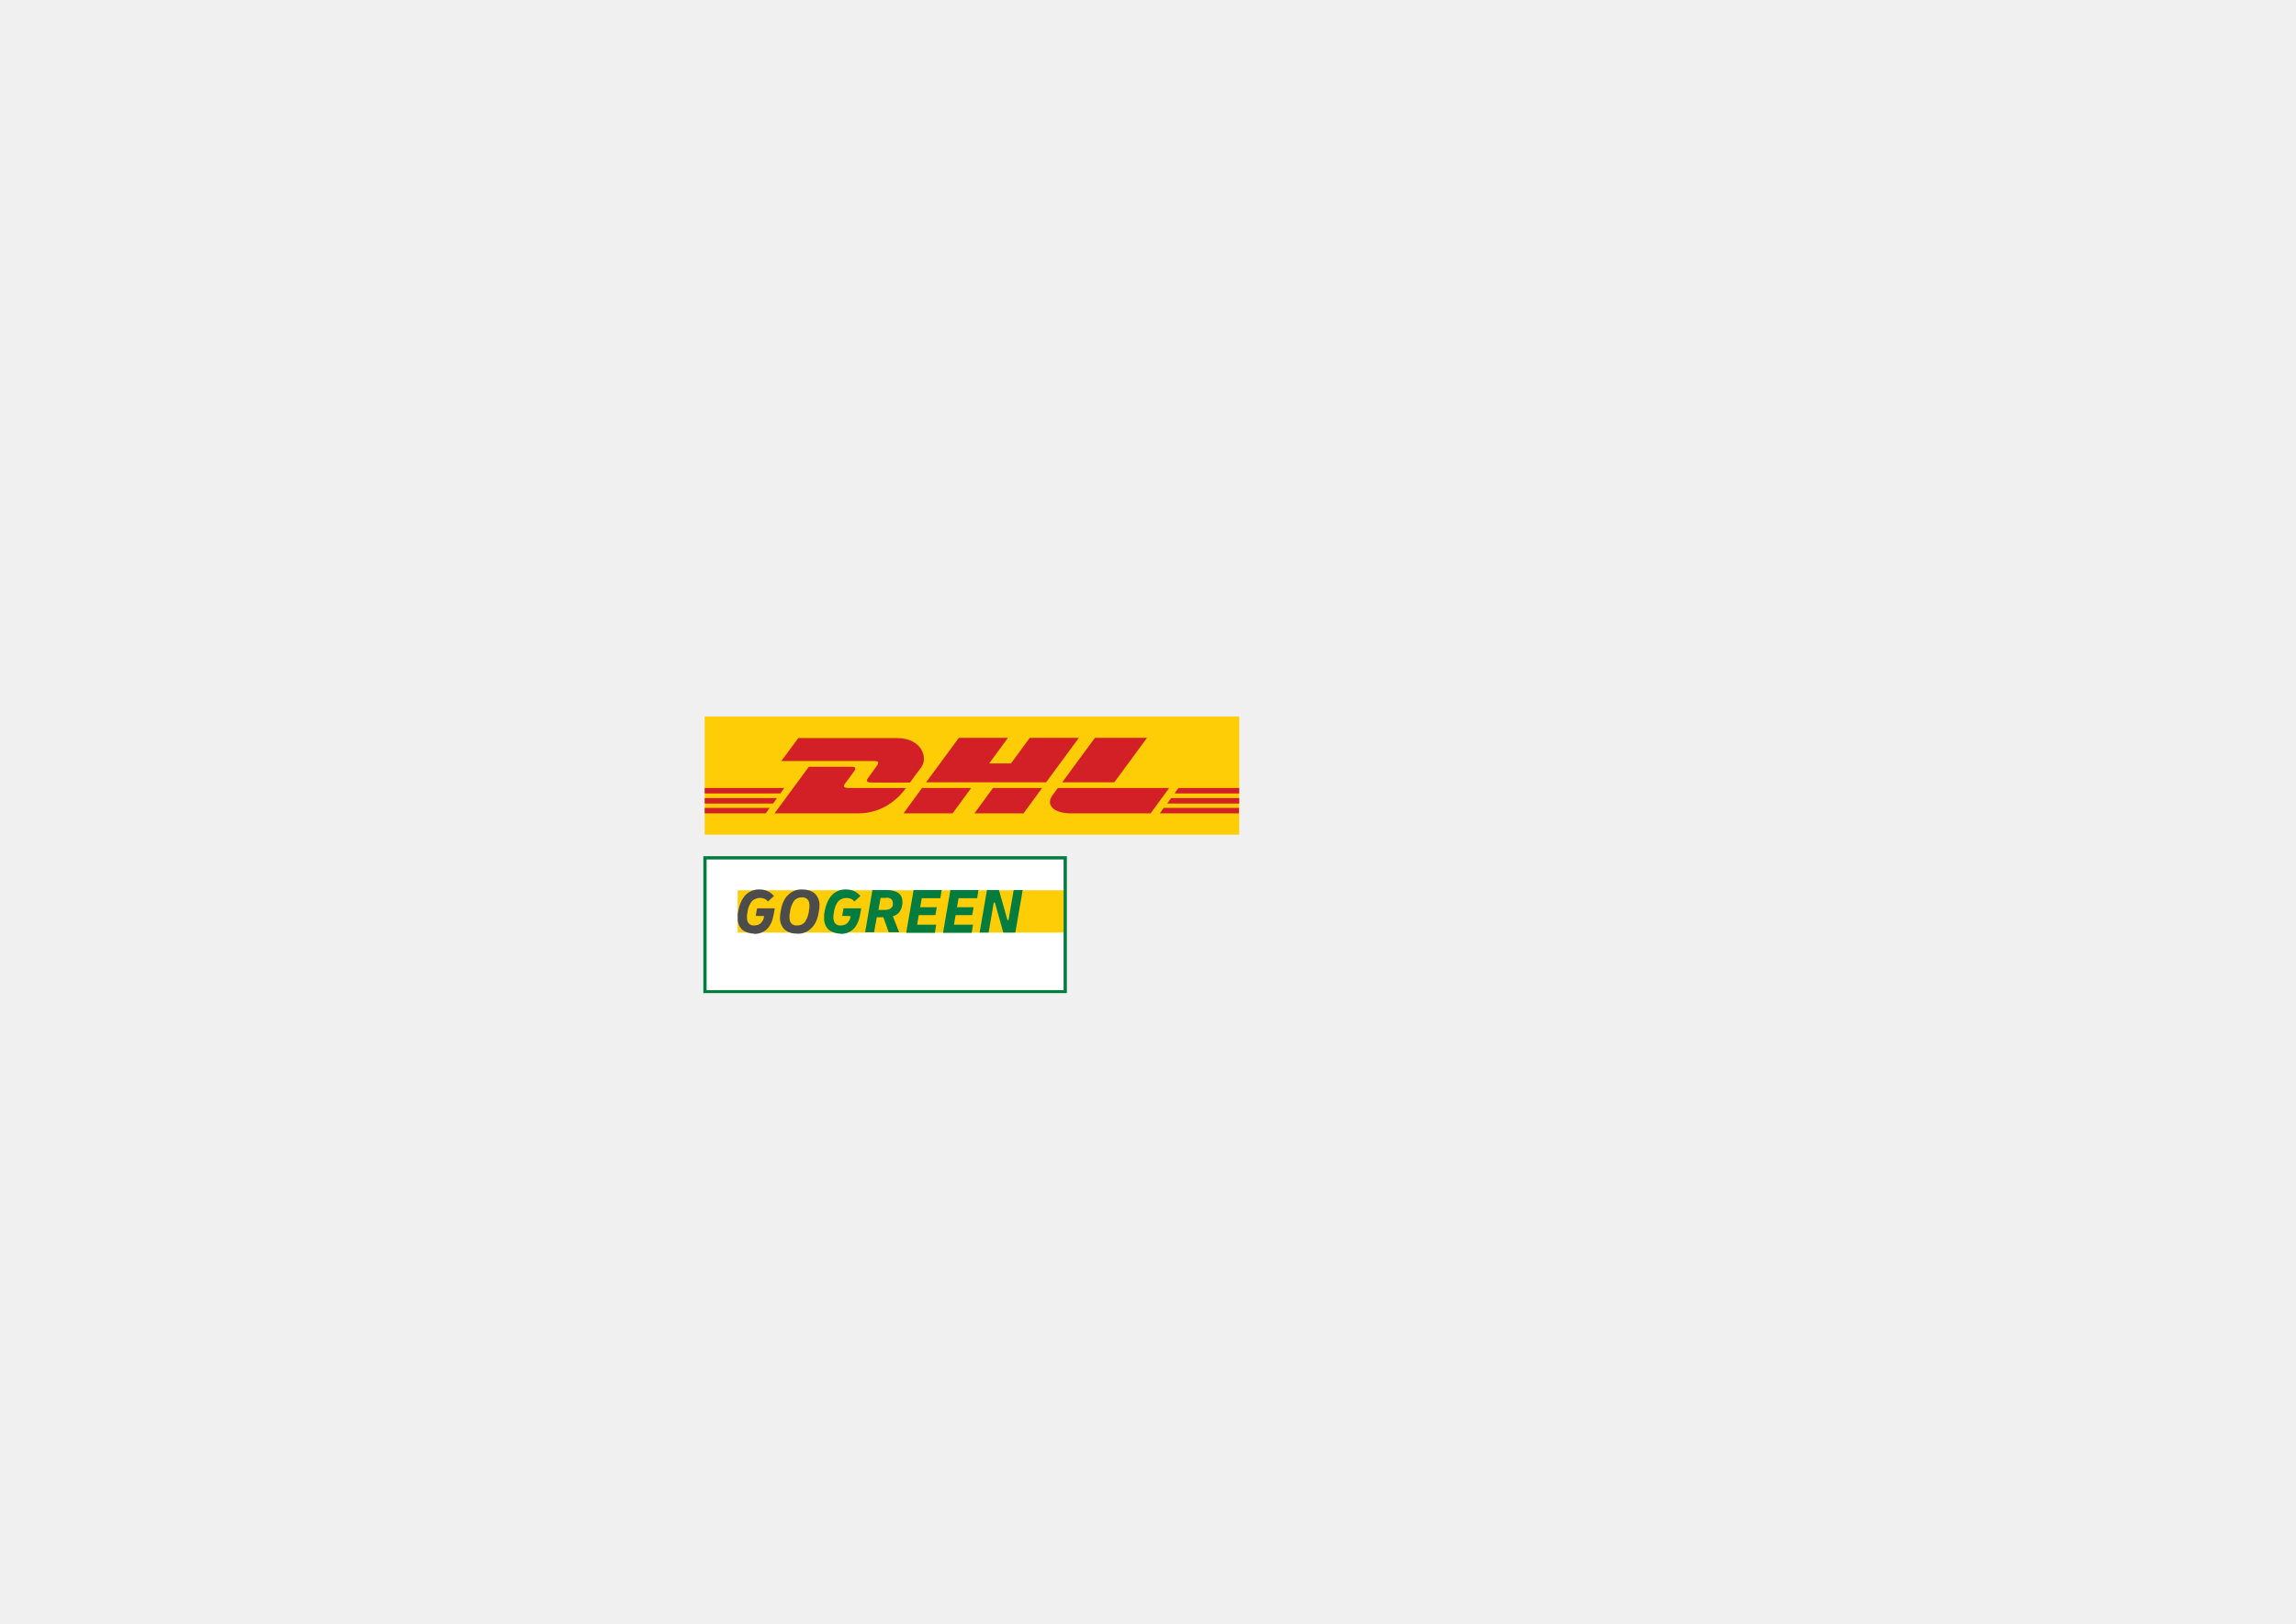
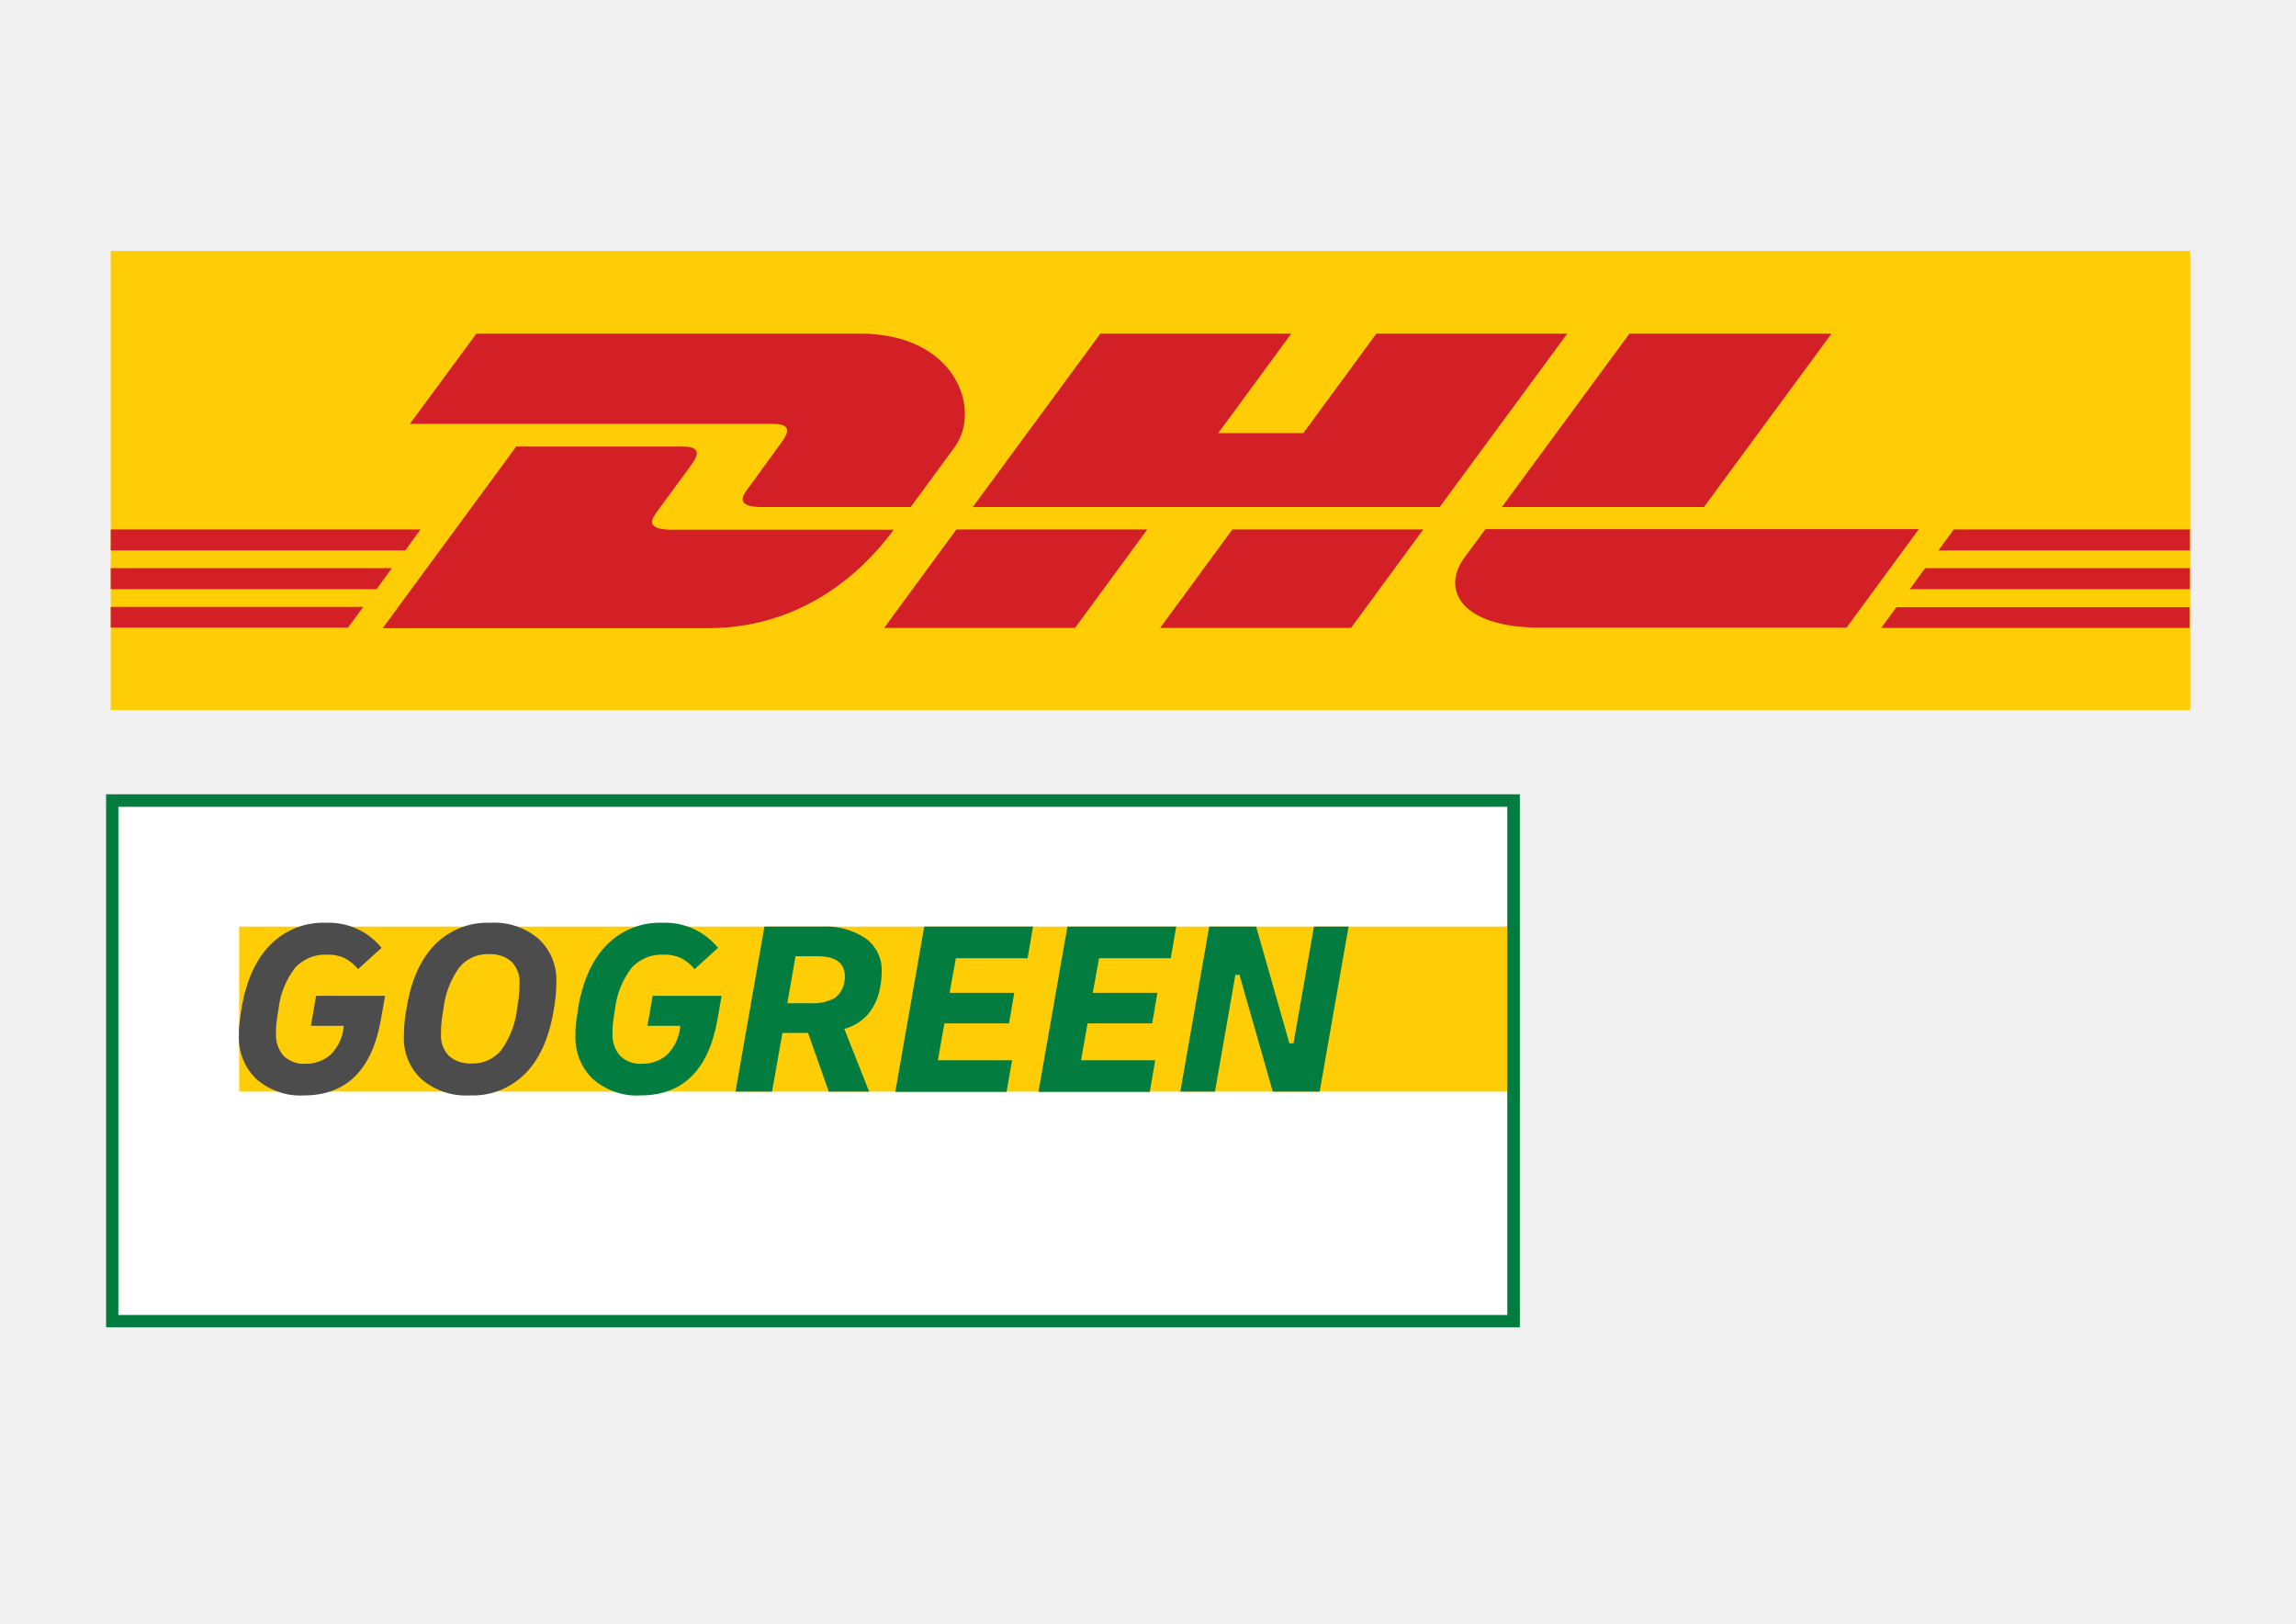
<svg xmlns="http://www.w3.org/2000/svg" version="1.1" viewBox="0 0 841.9 595.3">
  <defs>
    <style>
      .cls-1 {
        fill: #d32027;
      }

      .cls-2 {
        fill: #037d3f;
      }

      .cls-3 {
        fill: #fff;
      }

      .cls-4 {
        fill: #ffcd05;
      }

      .cls-5 {
        fill: #4c4c4c;
      }
    </style>
  </defs>
  <g>
    <g id="Layer_1">
      <g>
-         <rect class="cls-3" x="258.5" y="314.4" width="132.1" height="49.1" />
-         <polygon class="cls-4" points="390.4 341.9 270.5 341.9 270.5 334.1 270.5 326.4 390.4 326.4 390.4 341.9" />
-         <path class="cls-2" d="M390,315.1v47.9h-130.9v-47.9h130.9M391.2,313.9h-133.3v50.2h133.3v-50.2Z" />
-         <path class="cls-5" d="M276.6,342.3c-1.6,0-3.3-.5-4.5-1.5-1.1-1.1-1.7-2.6-1.6-4.2,0-.4,0-.8,0-1.2,0-.5.1-1,.2-1.4.5-2.6,1.4-4.5,2.7-5.9,1.4-1.4,3.3-2.1,5.2-2,2,0,3.9.8,5.2,2.4l-2.2,2c-.4-.4-.8-.8-1.3-1-.5-.2-1.1-.3-1.6-.3-1.1,0-2.2.4-3,1.2-.9,1.1-1.4,2.5-1.6,3.9,0,.4-.1.8-.2,1.2,0,.4,0,.7,0,1,0,.8.2,1.5.7,2.1.5.5,1.3.8,2,.7.9,0,1.8-.3,2.4-.9.7-.7,1.1-1.6,1.2-2.5h0c0-.1-3.1-.1-3.1-.1l.5-2.8h6.5l-.4,2.2c-.8,4.8-3.3,7.2-7.3,7.2ZM292.3,342.3c-1.7,0-3.3-.4-4.6-1.5-1.1-1.1-1.7-2.6-1.7-4.1,0-.9.1-1.9.3-2.8.4-2.5,1.3-4.5,2.7-5.8,1.4-1.4,3.2-2.1,5.2-2,1.7,0,3.3.4,4.6,1.5,1.1,1.1,1.7,2.6,1.7,4.1,0,.9-.1,1.9-.3,2.8-.4,2.5-1.3,4.5-2.7,5.8-1.4,1.4-3.2,2.1-5.2,2ZM292.3,339.3c1.1,0,2.1-.4,2.8-1.2.8-1.2,1.3-2.5,1.5-3.9,0-.4.1-.8.2-1.3,0-.4,0-.8,0-1.1,0-.8-.2-1.5-.7-2.1-.6-.5-1.3-.8-2.1-.7-1.1,0-2.1.4-2.8,1.2-.8,1.2-1.3,2.5-1.5,3.9,0,.4-.1.8-.2,1.3,0,.4,0,.8,0,1.1,0,.8.2,1.5.7,2.1.6.5,1.3.8,2.1.7h0Z" />
-         <path class="cls-2" d="M308.3,342.3c-1.6,0-3.3-.5-4.5-1.5-1.1-1.1-1.7-2.6-1.6-4.2,0-.4,0-.8,0-1.2s.1-1,.2-1.4c.5-2.6,1.4-4.5,2.7-5.9,1.4-1.4,3.3-2.1,5.2-2,2,0,3.9.8,5.2,2.4l-2.2,2c-.4-.4-.8-.8-1.3-1-.5-.2-1.1-.3-1.6-.3-1.1,0-2.2.4-3,1.2-.9,1.1-1.4,2.5-1.6,3.9,0,.4-.1.8-.2,1.2,0,.4,0,.7,0,1,0,.8.2,1.5.7,2.1.5.5,1.3.8,2,.7.9,0,1.8-.3,2.4-.9.7-.7,1.1-1.6,1.2-2.5h0c0-.1-3.1-.1-3.1-.1l.5-2.8h6.5l-.4,2.2c-.8,4.8-3.3,7.2-7.3,7.2ZM317.2,341.9l2.7-15.6h5.4c1.5,0,2.9.3,4.1,1.1,1,.7,1.5,1.8,1.5,3,0,.2,0,.4,0,.7,0,.3,0,.5-.1.8-.1.9-.5,1.8-1.1,2.6-.6.7-1.4,1.2-2.3,1.4l2.3,5.9h-3.8l-2-5.5h-2.4l-1,5.5h-3.4ZM325,329.2h-2.1l-.8,4.4h2.1c.8,0,1.6-.1,2.3-.5.5-.4.9-.9.9-1.6,0,0,0-.2,0-.3h0c0-1.4-.8-2.1-2.5-2.1ZM332.3,341.9l2.7-15.6h10.3l-.5,3h-6.8l-.6,3.3h6.1l-.5,2.9h-6.1l-.6,3.5h7l-.5,3h-10.5ZM345.8,341.9l2.7-15.6h10.3l-.5,3h-6.8l-.6,3.3h6.1l-.5,2.9h-6.1l-.6,3.5h7l-.5,3h-10.5ZM359.2,341.9l2.7-15.6h4.4l3.1,11h.4l1.9-11h3.3l-2.7,15.6h-4.4l-3.1-11h-.4l-1.9,11h-3.3Z" />
+         <rect class="cls-3" x="41.2" y="293.3" width="513.9" height="191" />
+         <polygon class="cls-4" points="554.1 400.2 87.7 400.2 87.7 369.9 87.7 339.7 554.1 339.7 554.1 400.2" />
+         <path class="cls-2" d="M552.7,295.8v186.3H43.4v-186.3h509.3M557.3,291.2H38.9v195.4h518.4v-195.4Z" />
+         <path class="cls-5" d="M111.5,401.6c-6.4.4-12.6-1.8-17.5-6-4.4-4.2-6.7-10.2-6.4-16.2,0-1.4,0-3,.3-4.9.2-1.8.5-3.7.8-5.6,1.8-10,5.4-17.6,10.7-22.8,5.4-5.3,12.7-8.1,20.2-7.8,7.8-.3,15.4,3.1,20.3,9.2l-8.6,7.8c-1.4-1.7-3.1-3.1-5.1-4.1-2-.9-4.2-1.3-6.4-1.2-4.4-.2-8.6,1.6-11.6,4.8-3.4,4.5-5.5,9.7-6.1,15.3-.3,1.6-.5,3.2-.7,4.7-.2,1.6-.2,2.9-.2,4-.2,3,.8,6,2.8,8.3,2.1,2,5,3.1,7.9,2.9,3.4.1,6.8-1.1,9.4-3.4,2.6-2.7,4.3-6.1,4.7-9.9v-.6c0,0-12,0-12,0l1.9-11h25.3l-1.5,8.5c-3.2,18.6-12.7,28-28.2,28ZM172.4,401.6c-6.5.4-12.8-1.7-17.8-5.9-4.4-4.1-6.8-9.9-6.5-16,0-3.6.4-7.3,1.1-10.8,1.7-9.9,5.2-17.5,10.4-22.7,5.3-5.3,12.6-8.2,20.1-7.9,6.5-.4,12.8,1.7,17.8,5.9,4.4,4.1,6.8,9.9,6.5,16,0,3.6-.4,7.3-1.1,10.8-1.7,9.9-5.2,17.5-10.4,22.7-5.3,5.3-12.6,8.2-20.1,7.9ZM172.8,389.9c4.2.2,8.3-1.6,11-4.9,3.2-4.5,5.2-9.7,5.8-15.2.3-1.6.5-3.2.7-4.9.2-1.7.2-3.1.2-4.2.2-3-.8-5.9-2.9-8.1-2.3-2-5.2-2.9-8.2-2.8-4.2-.2-8.3,1.6-11,4.9-3.2,4.5-5.2,9.7-5.8,15.2-.3,1.6-.5,3.3-.7,4.9-.2,1.7-.2,3.1-.2,4.2-.2,3,.8,5.9,2.9,8.1,2.3,2,5.2,2.9,8.2,2.8h0Z" />
+         <path class="cls-2" d="M234.9,401.6c-6.4.4-12.6-1.8-17.5-6-4.4-4.2-6.7-10.2-6.4-16.2,0-1.4,0-3,.3-4.9s.5-3.7.8-5.6c1.8-10,5.4-17.6,10.7-22.8,5.4-5.3,12.7-8.1,20.2-7.8,7.8-.3,15.3,3.1,20.3,9.2l-8.6,7.8c-1.4-1.7-3.1-3.1-5.1-4.1-2-.9-4.2-1.3-6.4-1.2-4.4-.2-8.6,1.6-11.6,4.8-3.4,4.5-5.5,9.7-6.1,15.3-.3,1.6-.5,3.2-.7,4.7-.2,1.6-.2,2.9-.2,4-.2,3,.8,6,2.8,8.3,2.1,2,5,3.1,7.9,2.9,3.4.1,6.8-1.1,9.4-3.4,2.6-2.7,4.3-6.1,4.7-9.9v-.6c0,0-12,0-12,0l1.9-11h25.3l-1.5,8.5c-3.2,18.6-12.7,28-28.2,28ZM269.7,400.2l10.6-60.5h21.2c5.7-.3,11.3,1.2,16,4.4,3.7,2.7,5.9,7.1,5.8,11.7,0,.7,0,1.6-.1,2.6,0,1-.2,2-.4,3.1-.5,3.7-2,7.2-4.3,10.1-2.3,2.7-5.4,4.7-8.9,5.6l9.1,23h-14.8l-7.6-21.5h-9.4l-3.8,21.5h-13.4ZM299.8,350.6h-8.1l-3,17.2h8.3c3.1.2,6.2-.4,8.9-1.8,2.1-1.4,3.4-3.7,3.7-6.1.1-.4.2-.8.2-1.2v-.6c0-5-3.3-7.5-9.9-7.5ZM328.3,400.2l10.6-60.5h39.9l-2,11.6h-26.3l-2.3,12.7h23.7l-1.9,11.2h-23.7l-2.4,13.5h27.2l-2,11.6h-40.8ZM380.8,400.2l10.6-60.5h39.9l-2,11.6h-26.3l-2.3,12.7h23.7l-1.9,11.2h-23.7l-2.4,13.5h27.2l-2,11.6h-40.8ZM432.8,400.2l10.6-60.5h17.2l12.2,42.8h1.5l7.5-42.8h12.7l-10.6,60.5h-17.2l-12.2-42.8h-1.5l-7.5,42.8h-12.7Z" />
      </g>
      <g>
-         <path class="cls-4" d="M258.4,262.7h196v43.3h-196v-43.3Z" />
+         <path class="cls-4" d="M40.6,92h762.5v168.3H40.6V92Z" />
        <g>
-           <path class="cls-1" d="M258.4,292.6h26.5l-1.4,2h-25.1v-2Z" />
-           <path class="cls-1" d="M258.4,288.9h29.2l-1.5,2h-27.7v-2Z" />
-           <path class="cls-1" d="M258.4,296.2h23.8l-1.4,2h-22.4v-2Z" />
-           <path class="cls-1" d="M454.4,294.6h-26.4l1.4-2h25v2Z" />
-           <path class="cls-1" d="M454.4,298.2h-29.1s1.4-2,1.4-2h27.6v2Z" />
-           <path class="cls-1" d="M432.1,288.9h22.3v2h-23.7s1.4-2,1.4-2Z" />
-           <path class="cls-1" d="M284,298.2l12.6-17.1h15.6c1.7,0,1.7.7.9,1.8-.9,1.2-2.3,3.2-3.2,4.3-.4.6-1.2,1.7,1.4,1.7h20.9c-1.7,2.4-7.4,9.3-17.5,9.3h-30.7Z" />
-           <path class="cls-1" d="M356.1,288.9l-6.8,9.3h-18s6.8-9.3,6.8-9.3h18Z" />
-           <path class="cls-1" d="M382.1,288.9l-6.8,9.3h-18s6.8-9.3,6.8-9.3h18Z" />
-           <path class="cls-1" d="M387.9,288.9s-1.3,1.8-2,2.7c-2.3,3.1-.3,6.6,7.1,6.6h28.9l6.8-9.3h-40.9Z" />
-           <path class="cls-1" d="M292.8,270.5l-6.3,8.5h34.1c1.7,0,1.7.7.9,1.8-.9,1.2-2.3,3.2-3.2,4.4-.4.6-1.2,1.7,1.4,1.7h14s2.2-3.1,4.1-5.6c2.6-3.5.2-10.7-8.9-10.7h-36.1Z" />
-           <path class="cls-1" d="M383.6,286.8h-44l12-16.3h18l-6.9,9.4h8l6.9-9.4h18l-12,16.3Z" />
-           <path class="cls-1" d="M420.6,270.5l-12,16.3h-19.1s12-16.3,12-16.3h19Z" />
+           <path class="cls-1" d="M40.6,208.3h103.1l-5.6,7.7H40.6v-7.7Z" />
+           <path class="cls-1" d="M40.6,194.1h113.6l-5.6,7.7H40.6v-7.7Z" />
+           <path class="cls-1" d="M40.6,222.5h92.6l-5.6,7.6H40.6v-7.6Z" />
+           <path class="cls-1" d="M803,216h-102.7l5.6-7.7h97.1v7.7Z" />
+           <path class="cls-1" d="M803,230.2h-113.2s5.6-7.6,5.6-7.6h107.5v7.6Z" />
+           <path class="cls-1" d="M716.4,194.1h86.6v7.7h-92.2s5.6-7.7,5.6-7.7Z" />
+           <path class="cls-1" d="M140.4,230.2l48.9-66.5h60.7c6.7,0,6.6,2.5,3.3,7-3.3,4.5-9,12.3-12.4,16.9-1.7,2.3-4.8,6.6,5.5,6.6h81.3c-6.8,9.3-28.7,36.1-68.1,36.1h-119.3Z" />
+           <path class="cls-1" d="M420.7,194.1l-26.5,36.1h-70s26.5-36.1,26.5-36.1h70Z" />
+           <path class="cls-1" d="M521.9,194.1l-26.5,36.1h-70s26.5-36.1,26.5-36.1h70Z" />
+           <path class="cls-1" d="M544.6,194.1s-5.1,7-7.6,10.3c-8.8,11.9-1,25.7,27.7,25.7h112.4l26.5-36.1h-159Z" />
+           <path class="cls-1" d="M174.7,122.3l-24.4,33.1h132.8c6.7,0,6.6,2.5,3.3,7-3.3,4.5-8.9,12.4-12.3,16.9-1.7,2.3-4.8,6.6,5.5,6.6h54.3s8.8-11.9,16.1-21.9c10-13.5.9-41.7-34.8-41.7h-140.5Z" />
+           <path class="cls-1" d="M527.9,185.9h-171.2l46.8-63.6h70l-26.8,36.5h31.2l26.8-36.5h70l-46.8,63.6Z" />
+           <path class="cls-1" d="M671.6,122.3l-46.8,63.6h-74.1s46.8-63.6,46.8-63.6h74.1Z" />
        </g>
      </g>
    </g>
  </g>
</svg>
